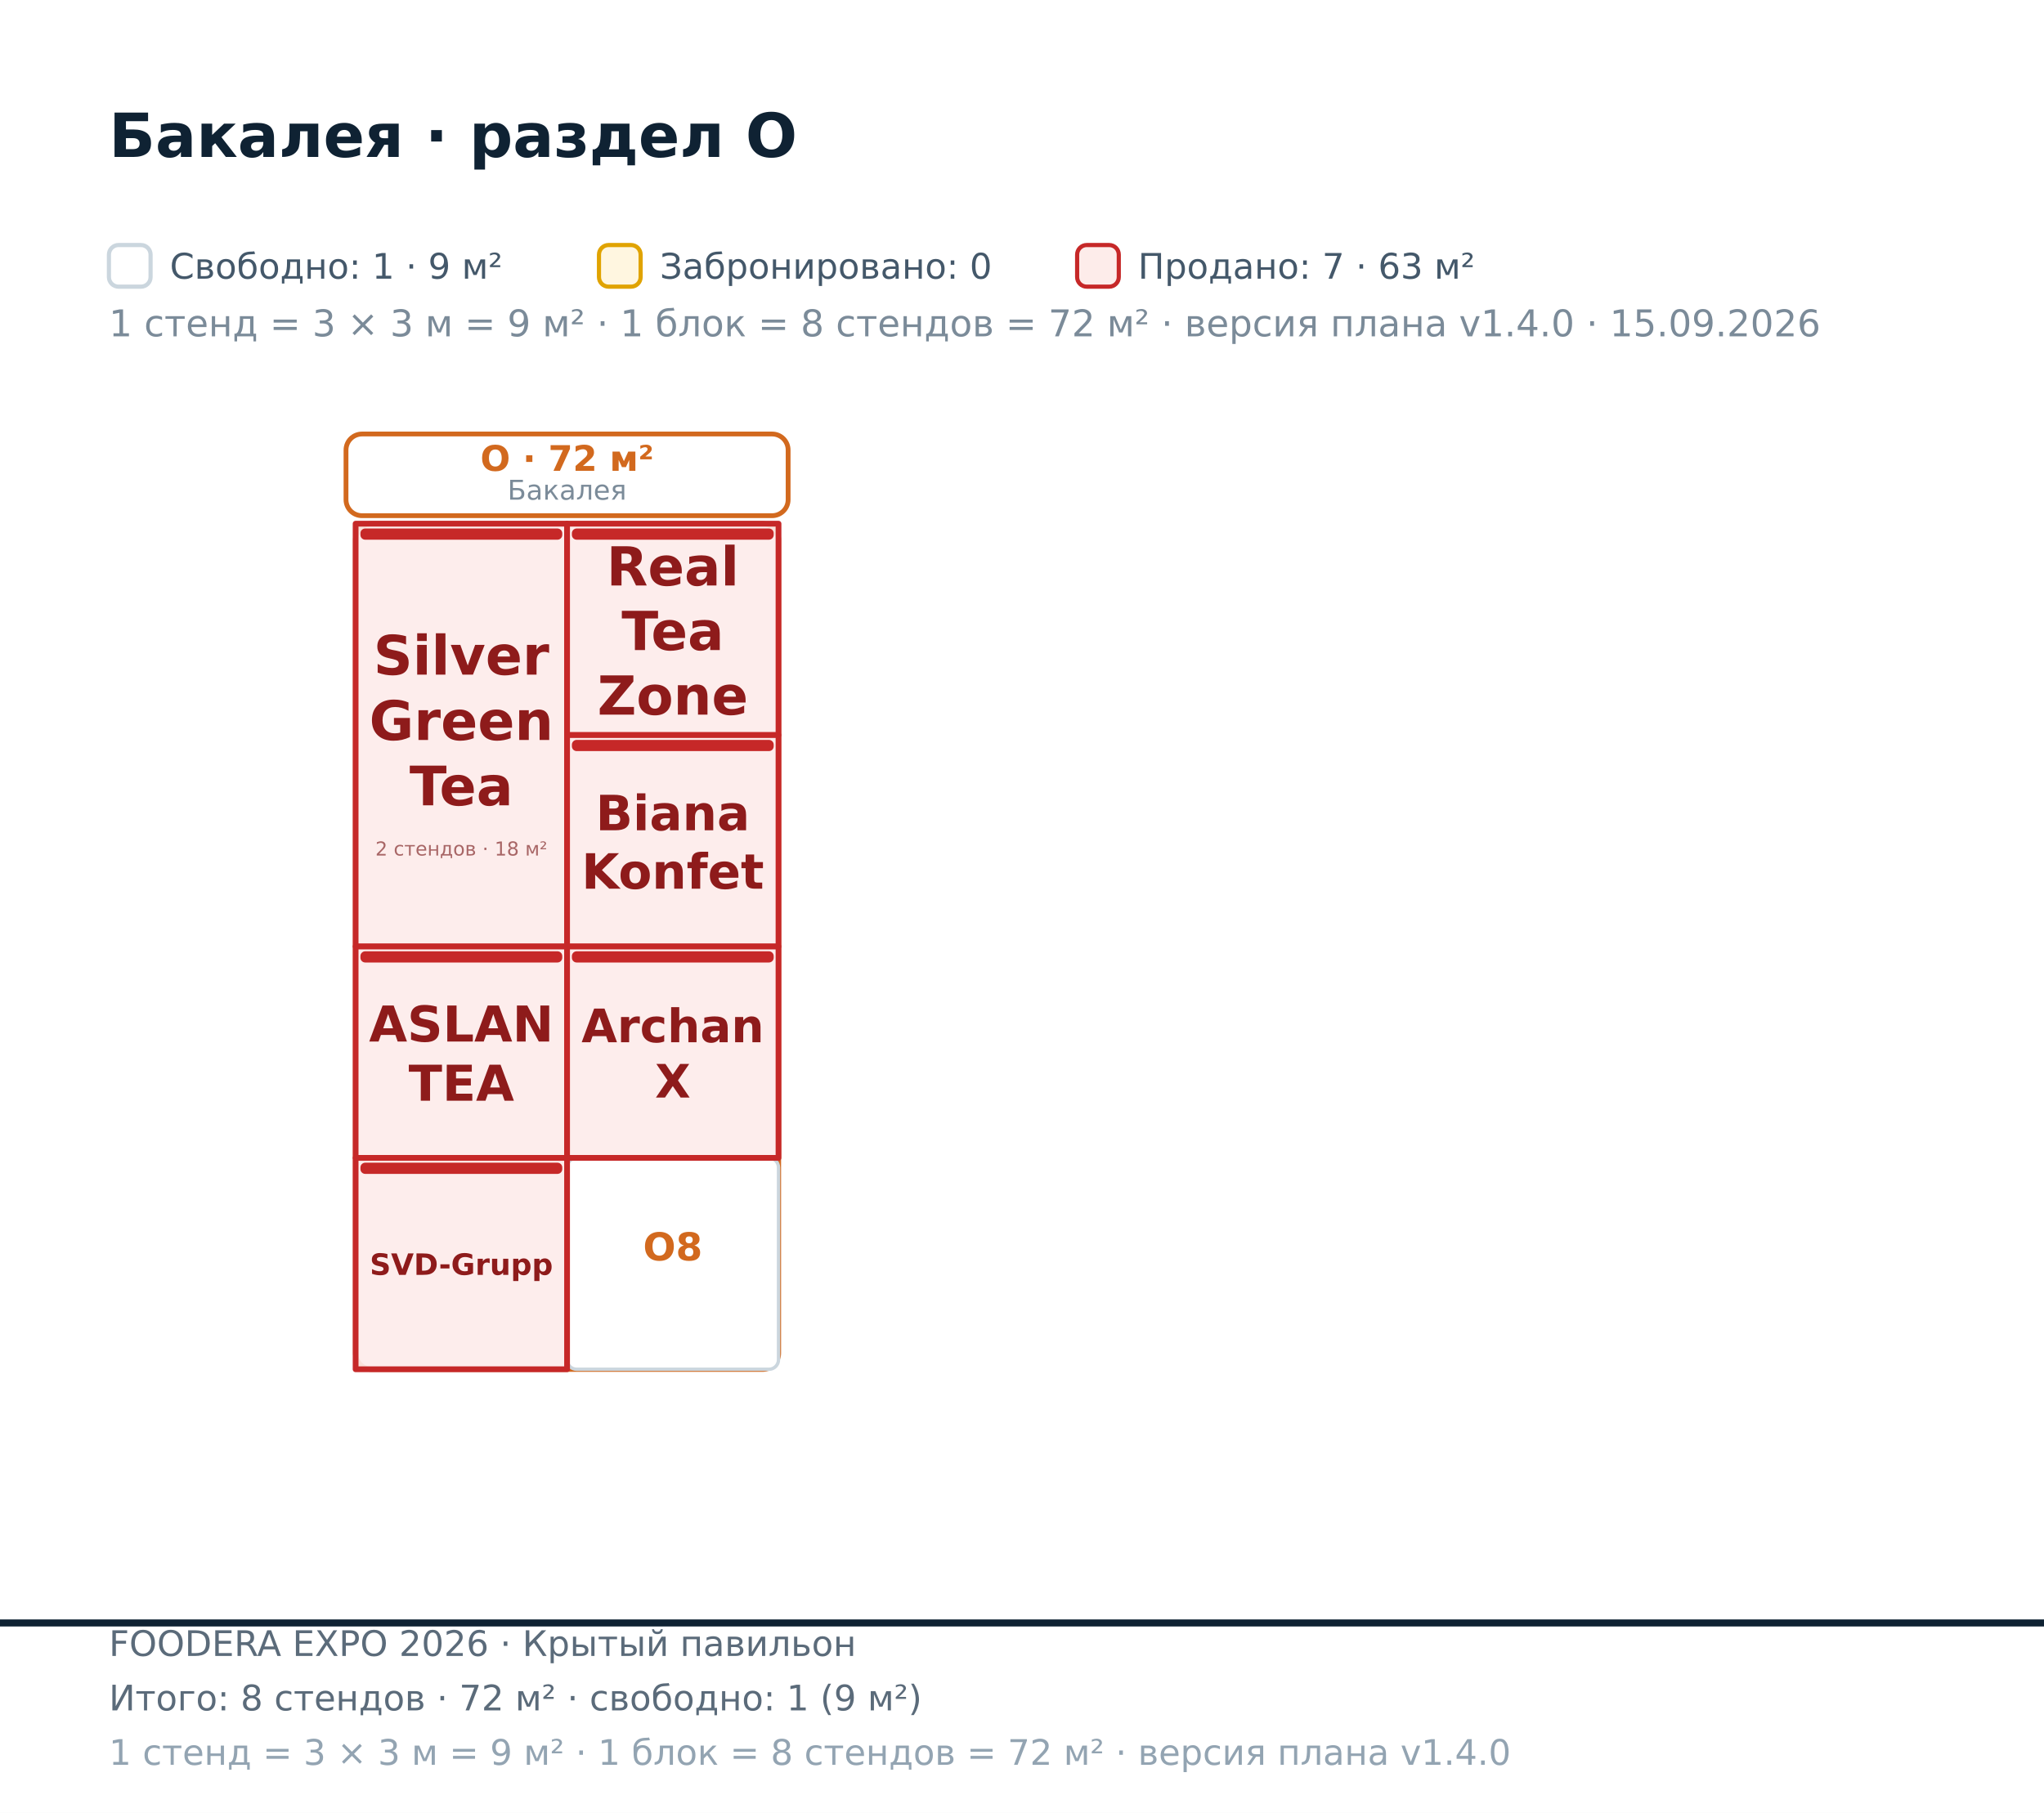
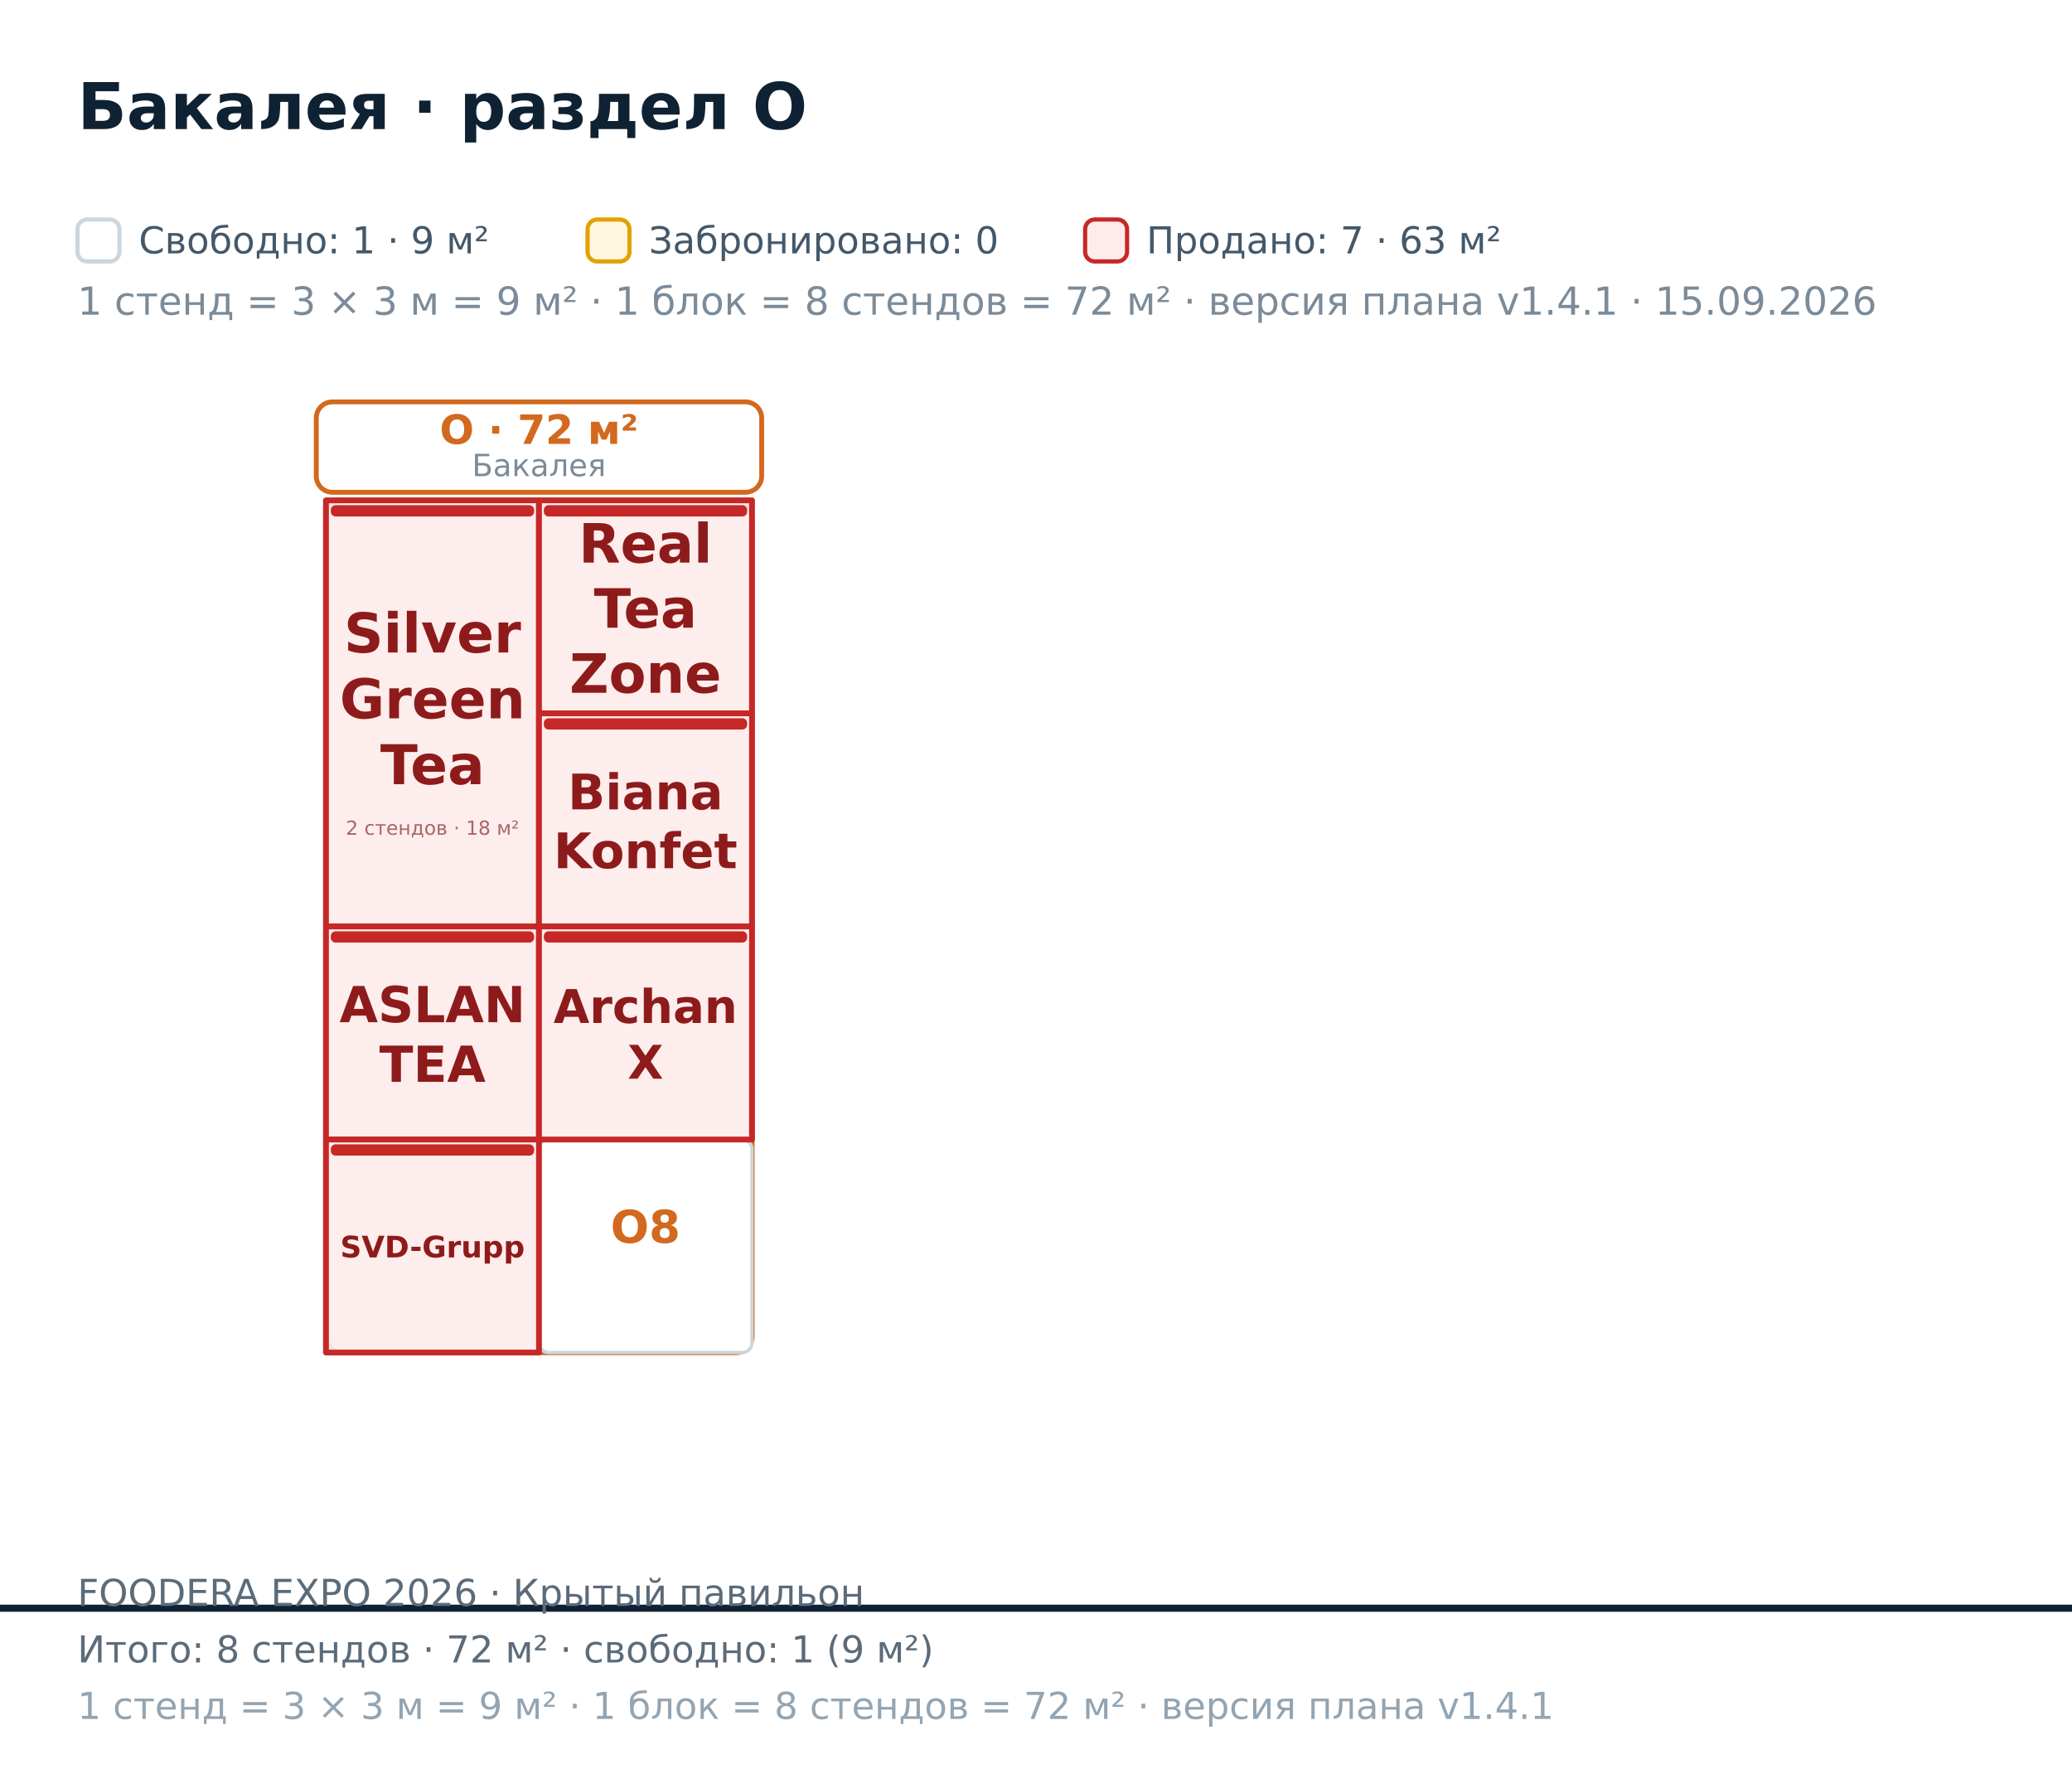
- <svg xmlns="http://www.w3.org/2000/svg" width="638" height="566" viewBox="0 0 638 566" font-family="DejaVu Sans, Helvetica, Arial, sans-serif">
-   <rect x="0.00" y="0.00" width="638.00" height="566.00" fill="#ffffff" />
-   <polygon points="-505.00,-593.30 1607.00,-593.30 1607.00,506.70 -505.00,506.70" fill="#ffffff" fill-opacity="0.55" stroke="#0f2233" stroke-width="2.2" />
-   <rect x="111.00" y="163.50" width="132.00" height="264.00" fill="none" stroke="#D2691E" stroke-width="1.6" rx="5" />
-   <rect x="108.00" y="135.50" width="138.00" height="25.50" fill="#ffffff" stroke="#D2691E" stroke-width="1.5" rx="5" />
-   <text x="177.00" y="147.00" font-size="11.00" fill="#D2691E" font-weight="bold" text-anchor="middle">O · 72 м²</text>
-   <text x="177.00" y="156.00" font-size="8.50" fill="#7b8b99" text-anchor="middle">Бакалея</text>
-   <rect x="177.00" y="361.50" width="66.00" height="66.00" fill="#ffffff" stroke="#cbd6de" stroke-width="1.05" rx="3" />
-   <text x="210.00" y="393.50" font-size="12.00" fill="#D2691E" font-weight="bold" text-anchor="middle">O8</text>
-   <path d="M111 163.5L177 163.5L177 229.5L177 295.5L111 295.5L111 229.5Z" fill="#fdecea" fill-opacity="0.92" stroke="#c62828" stroke-width="1.8" stroke-linejoin="round" />
-   <rect x="112.50" y="165.00" width="63.00" height="3.50" fill="#c62828" rx="1.5" />
-   <text x="144.00" y="210.63" font-size="17.00" fill="#8e1b1b" font-weight="bold" text-anchor="middle">Silver</text>
-   <text x="144.00" y="231.03" font-size="17.00" fill="#8e1b1b" font-weight="bold" text-anchor="middle">Green</text>
-   <text x="144.00" y="251.43" font-size="17.00" fill="#8e1b1b" font-weight="bold" text-anchor="middle">Tea</text>
-   <text x="144.00" y="267.10" font-size="6.00" fill="#a86666" text-anchor="middle">2 стендов · 18 м²</text>
-   <path d="M177 163.5L243 163.5L243 229.5L177 229.5Z" fill="#fdecea" fill-opacity="0.92" stroke="#c62828" stroke-width="1.8" stroke-linejoin="round" />
-   <rect x="178.50" y="165.00" width="63.00" height="3.50" fill="#c62828" rx="1.5" />
-   <text x="210.00" y="182.79" font-size="16.80" fill="#8e1b1b" font-weight="bold" text-anchor="middle">Real</text>
-   <text x="210.00" y="202.95" font-size="16.80" fill="#8e1b1b" font-weight="bold" text-anchor="middle">Tea</text>
-   <text x="210.00" y="223.11" font-size="16.80" fill="#8e1b1b" font-weight="bold" text-anchor="middle">Zone</text>
-   <path d="M177 229.5L243 229.5L243 295.5L177 295.5Z" fill="#fdecea" fill-opacity="0.92" stroke="#c62828" stroke-width="1.8" stroke-linejoin="round" />
-   <rect x="178.50" y="231.00" width="63.00" height="3.50" fill="#c62828" rx="1.5" />
-   <text x="210.00" y="259.22" font-size="15.20" fill="#8e1b1b" font-weight="bold" text-anchor="middle">Biana</text>
-   <text x="210.00" y="277.46" font-size="15.20" fill="#8e1b1b" font-weight="bold" text-anchor="middle">Konfet</text>
-   <path d="M111 295.5L177 295.5L177 361.5L111 361.5Z" fill="#fdecea" fill-opacity="0.92" stroke="#c62828" stroke-width="1.8" stroke-linejoin="round" />
-   <rect x="112.50" y="297.00" width="63.00" height="3.50" fill="#c62828" rx="1.5" />
-   <text x="144.00" y="325.17" font-size="15.40" fill="#8e1b1b" font-weight="bold" text-anchor="middle">ASLAN</text>
-   <text x="144.00" y="343.65" font-size="15.40" fill="#8e1b1b" font-weight="bold" text-anchor="middle">TEA</text>
-   <path d="M177 295.5L243 295.5L243 361.5L177 361.5Z" fill="#fdecea" fill-opacity="0.92" stroke="#c62828" stroke-width="1.8" stroke-linejoin="round" />
-   <rect x="178.50" y="297.00" width="63.00" height="3.50" fill="#c62828" rx="1.5" />
-   <text x="210.00" y="325.39" font-size="14.40" fill="#8e1b1b" font-weight="bold" text-anchor="middle">Archan</text>
-   <text x="210.00" y="342.67" font-size="14.40" fill="#8e1b1b" font-weight="bold" text-anchor="middle">X</text>
-   <path d="M111 361.5L177 361.5L177 427.5L111 427.5Z" fill="#fdecea" fill-opacity="0.92" stroke="#c62828" stroke-width="1.8" stroke-linejoin="round" />
-   <rect x="112.50" y="363.00" width="63.00" height="3.50" fill="#c62828" rx="1.5" />
-   <text x="144.00" y="398.03" font-size="9.20" fill="#8e1b1b" font-weight="bold" text-anchor="middle">SVD-Grupp</text>
-   <text x="34.00" y="49.00" font-size="19.00" fill="#0f2233" font-weight="bold">Бакалея · раздел O</text>
-   <rect x="34.00" y="76.50" width="13.00" height="13.00" fill="#ffffff" stroke="#cbd6de" stroke-width="1.3" rx="3" />
-   <text x="34.00" y="105.00" font-size="11.50" fill="#7b8b99">1 стенд = 3 × 3 м = 9 м² · 1 блок = 8 стендов = 72 м² · версия плана v1.4.0 · 15.09.2026</text>
-   <text x="53.00" y="87.00" font-size="11.00" fill="#44586a">Свободно: 1 · 9 м²</text>
-   <rect x="186.96" y="76.50" width="13.00" height="13.00" fill="#fff6e0" stroke="#e0a300" stroke-width="1.3" rx="3" />
-   <text x="205.96" y="87.00" font-size="11.00" fill="#44586a">Забронировано: 0</text>
-   <rect x="336.21" y="76.50" width="13.00" height="13.00" fill="#fdecea" stroke="#c62828" stroke-width="1.3" rx="3" />
-   <text x="355.21" y="87.00" font-size="11.00" fill="#44586a">Продано: 7 · 63 м²</text>
-   <text x="34.00" y="517.00" font-size="11.00" fill="#5b6b7a">FOODERA EXPO 2026 · Крытый павильон</text>
-   <text x="34.00" y="534.00" font-size="11.00" fill="#5b6b7a">Итого: 8 стендов · 72 м² · свободно: 1 (9 м²)</text>
-   <text x="34.00" y="551.00" font-size="11.00" fill="#93a4b2">1 стенд = 3 × 3 м = 9 м² · 1 блок = 8 стендов = 72 м² · версия плана v1.4.0</text>
+ <svg xmlns="http://www.w3.org/2000/svg" width="642" height="548" viewBox="0 0 642 548" font-family="DejaVu Sans, Helvetica, Arial, sans-serif">
+   <rect x="0.00" y="0.00" width="642.00" height="548.00" fill="#ffffff" />
+   <polygon points="-515.00,-601.80 1344.00,-601.80 1344.00,498.20 -515.00,498.20" fill="#ffffff" fill-opacity="0.55" stroke="#0f2233" stroke-width="2.2" />
+   <rect x="101.00" y="155.00" width="132.00" height="264.00" fill="none" stroke="#D2691E" stroke-width="1.6" rx="5" />
+   <rect x="98.00" y="124.50" width="138.00" height="28.00" fill="#ffffff" stroke="#D2691E" stroke-width="1.5" rx="5" />
+   <text x="167.00" y="137.50" font-size="12.50" fill="#D2691E" font-weight="bold" text-anchor="middle">O · 72 м²</text>
+   <text x="167.00" y="147.50" font-size="9.50" fill="#7b8b99" text-anchor="middle">Бакалея</text>
+   <rect x="167.00" y="353.00" width="66.00" height="66.00" fill="#ffffff" stroke="#cbd6de" stroke-width="1.05" rx="3" />
+   <text x="200.00" y="385.00" font-size="14.00" fill="#D2691E" font-weight="bold" text-anchor="middle">O8</text>
+   <path d="M101 155L167 155L167 221L167 287L101 287L101 221Z" fill="#fdecea" fill-opacity="0.92" stroke="#c62828" stroke-width="1.8" stroke-linejoin="round" />
+   <rect x="102.50" y="156.50" width="63.00" height="3.50" fill="#c62828" rx="1.5" />
+   <text x="134.00" y="202.13" font-size="17.00" fill="#8e1b1b" font-weight="bold" text-anchor="middle">Silver</text>
+   <text x="134.00" y="222.53" font-size="17.00" fill="#8e1b1b" font-weight="bold" text-anchor="middle">Green</text>
+   <text x="134.00" y="242.93" font-size="17.00" fill="#8e1b1b" font-weight="bold" text-anchor="middle">Tea</text>
+   <text x="134.00" y="258.60" font-size="6.00" fill="#a86666" text-anchor="middle">2 стендов · 18 м²</text>
+   <path d="M167 155L233 155L233 221L167 221Z" fill="#fdecea" fill-opacity="0.92" stroke="#c62828" stroke-width="1.8" stroke-linejoin="round" />
+   <rect x="168.50" y="156.50" width="63.00" height="3.50" fill="#c62828" rx="1.5" />
+   <text x="200.00" y="174.29" font-size="16.80" fill="#8e1b1b" font-weight="bold" text-anchor="middle">Real</text>
+   <text x="200.00" y="194.45" font-size="16.80" fill="#8e1b1b" font-weight="bold" text-anchor="middle">Tea</text>
+   <text x="200.00" y="214.61" font-size="16.80" fill="#8e1b1b" font-weight="bold" text-anchor="middle">Zone</text>
+   <path d="M167 221L233 221L233 287L167 287Z" fill="#fdecea" fill-opacity="0.92" stroke="#c62828" stroke-width="1.8" stroke-linejoin="round" />
+   <rect x="168.50" y="222.50" width="63.00" height="3.50" fill="#c62828" rx="1.5" />
+   <text x="200.00" y="250.72" font-size="15.20" fill="#8e1b1b" font-weight="bold" text-anchor="middle">Biana</text>
+   <text x="200.00" y="268.96" font-size="15.20" fill="#8e1b1b" font-weight="bold" text-anchor="middle">Konfet</text>
+   <path d="M101 287L167 287L167 353L101 353Z" fill="#fdecea" fill-opacity="0.92" stroke="#c62828" stroke-width="1.8" stroke-linejoin="round" />
+   <rect x="102.50" y="288.50" width="63.00" height="3.50" fill="#c62828" rx="1.5" />
+   <text x="134.00" y="316.67" font-size="15.40" fill="#8e1b1b" font-weight="bold" text-anchor="middle">ASLAN</text>
+   <text x="134.00" y="335.15" font-size="15.40" fill="#8e1b1b" font-weight="bold" text-anchor="middle">TEA</text>
+   <path d="M167 287L233 287L233 353L167 353Z" fill="#fdecea" fill-opacity="0.92" stroke="#c62828" stroke-width="1.8" stroke-linejoin="round" />
+   <rect x="168.50" y="288.50" width="63.00" height="3.50" fill="#c62828" rx="1.5" />
+   <text x="200.00" y="316.89" font-size="14.40" fill="#8e1b1b" font-weight="bold" text-anchor="middle">Archan</text>
+   <text x="200.00" y="334.17" font-size="14.40" fill="#8e1b1b" font-weight="bold" text-anchor="middle">X</text>
+   <path d="M101 353L167 353L167 419L101 419Z" fill="#fdecea" fill-opacity="0.92" stroke="#c62828" stroke-width="1.8" stroke-linejoin="round" />
+   <rect x="102.50" y="354.50" width="63.00" height="3.50" fill="#c62828" rx="1.5" />
+   <text x="134.00" y="389.53" font-size="9.20" fill="#8e1b1b" font-weight="bold" text-anchor="middle">SVD-Grupp</text>
+   <text x="24.00" y="40.00" font-size="20.00" fill="#0f2233" font-weight="bold">Бакалея · раздел O</text>
+   <rect x="24.00" y="68.00" width="13.00" height="13.00" fill="#ffffff" stroke="#cbd6de" stroke-width="1.3" rx="3" />
+   <text x="24.00" y="97.50" font-size="12.00" fill="#7b8b99">1 стенд = 3 × 3 м = 9 м² · 1 блок = 8 стендов = 72 м² · версия плана v1.4.1 · 15.09.2026</text>
+   <text x="43.00" y="78.50" font-size="11.50" fill="#44586a">Свободно: 1 · 9 м²</text>
+   <rect x="182.05" y="68.00" width="13.00" height="13.00" fill="#fff6e0" stroke="#e0a300" stroke-width="1.3" rx="3" />
+   <text x="201.05" y="78.50" font-size="11.50" fill="#44586a">Забронировано: 0</text>
+   <rect x="336.22" y="68.00" width="13.00" height="13.00" fill="#fdecea" stroke="#c62828" stroke-width="1.3" rx="3" />
+   <text x="355.22" y="78.50" font-size="11.50" fill="#44586a">Продано: 7 · 63 м²</text>
+   <text x="24.00" y="497.50" font-size="11.50" fill="#5b6b7a">FOODERA EXPO 2026 · Крытый павильон</text>
+   <text x="24.00" y="515.00" font-size="11.50" fill="#5b6b7a">Итого: 8 стендов · 72 м² · свободно: 1 (9 м²)</text>
+   <text x="24.00" y="532.50" font-size="11.50" fill="#93a4b2">1 стенд = 3 × 3 м = 9 м² · 1 блок = 8 стендов = 72 м² · версия плана v1.4.1</text>
</svg>
